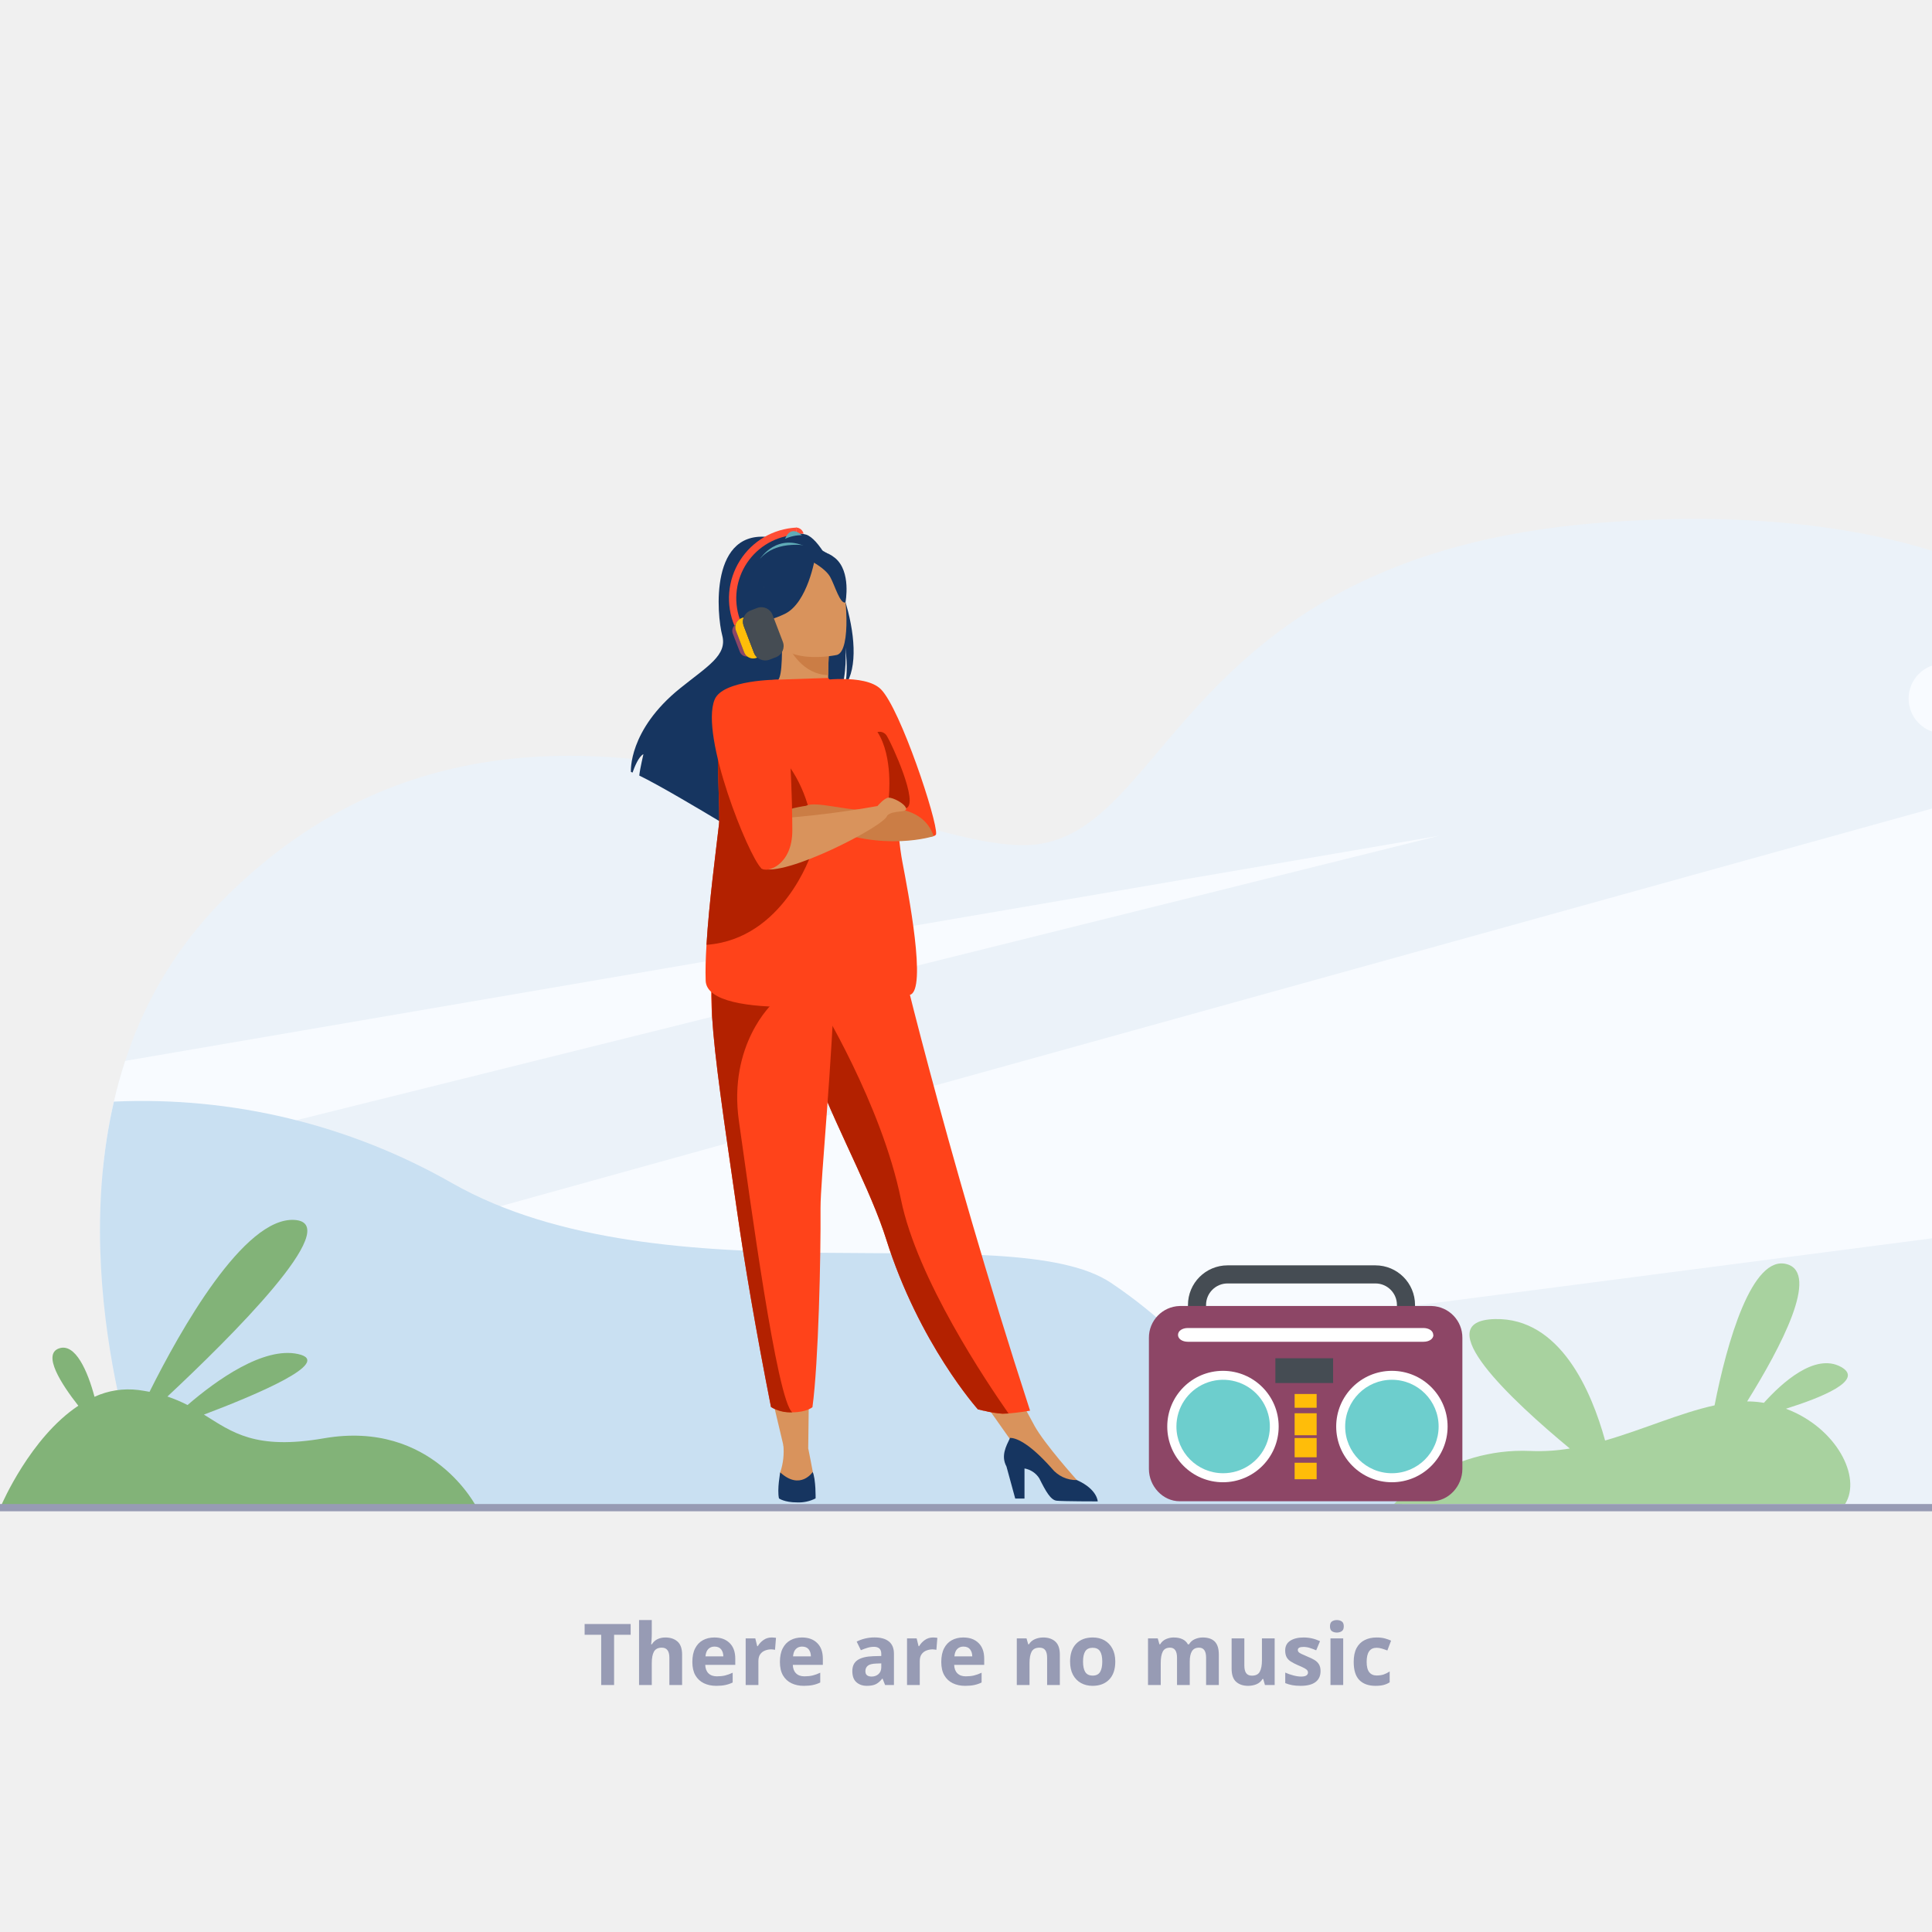
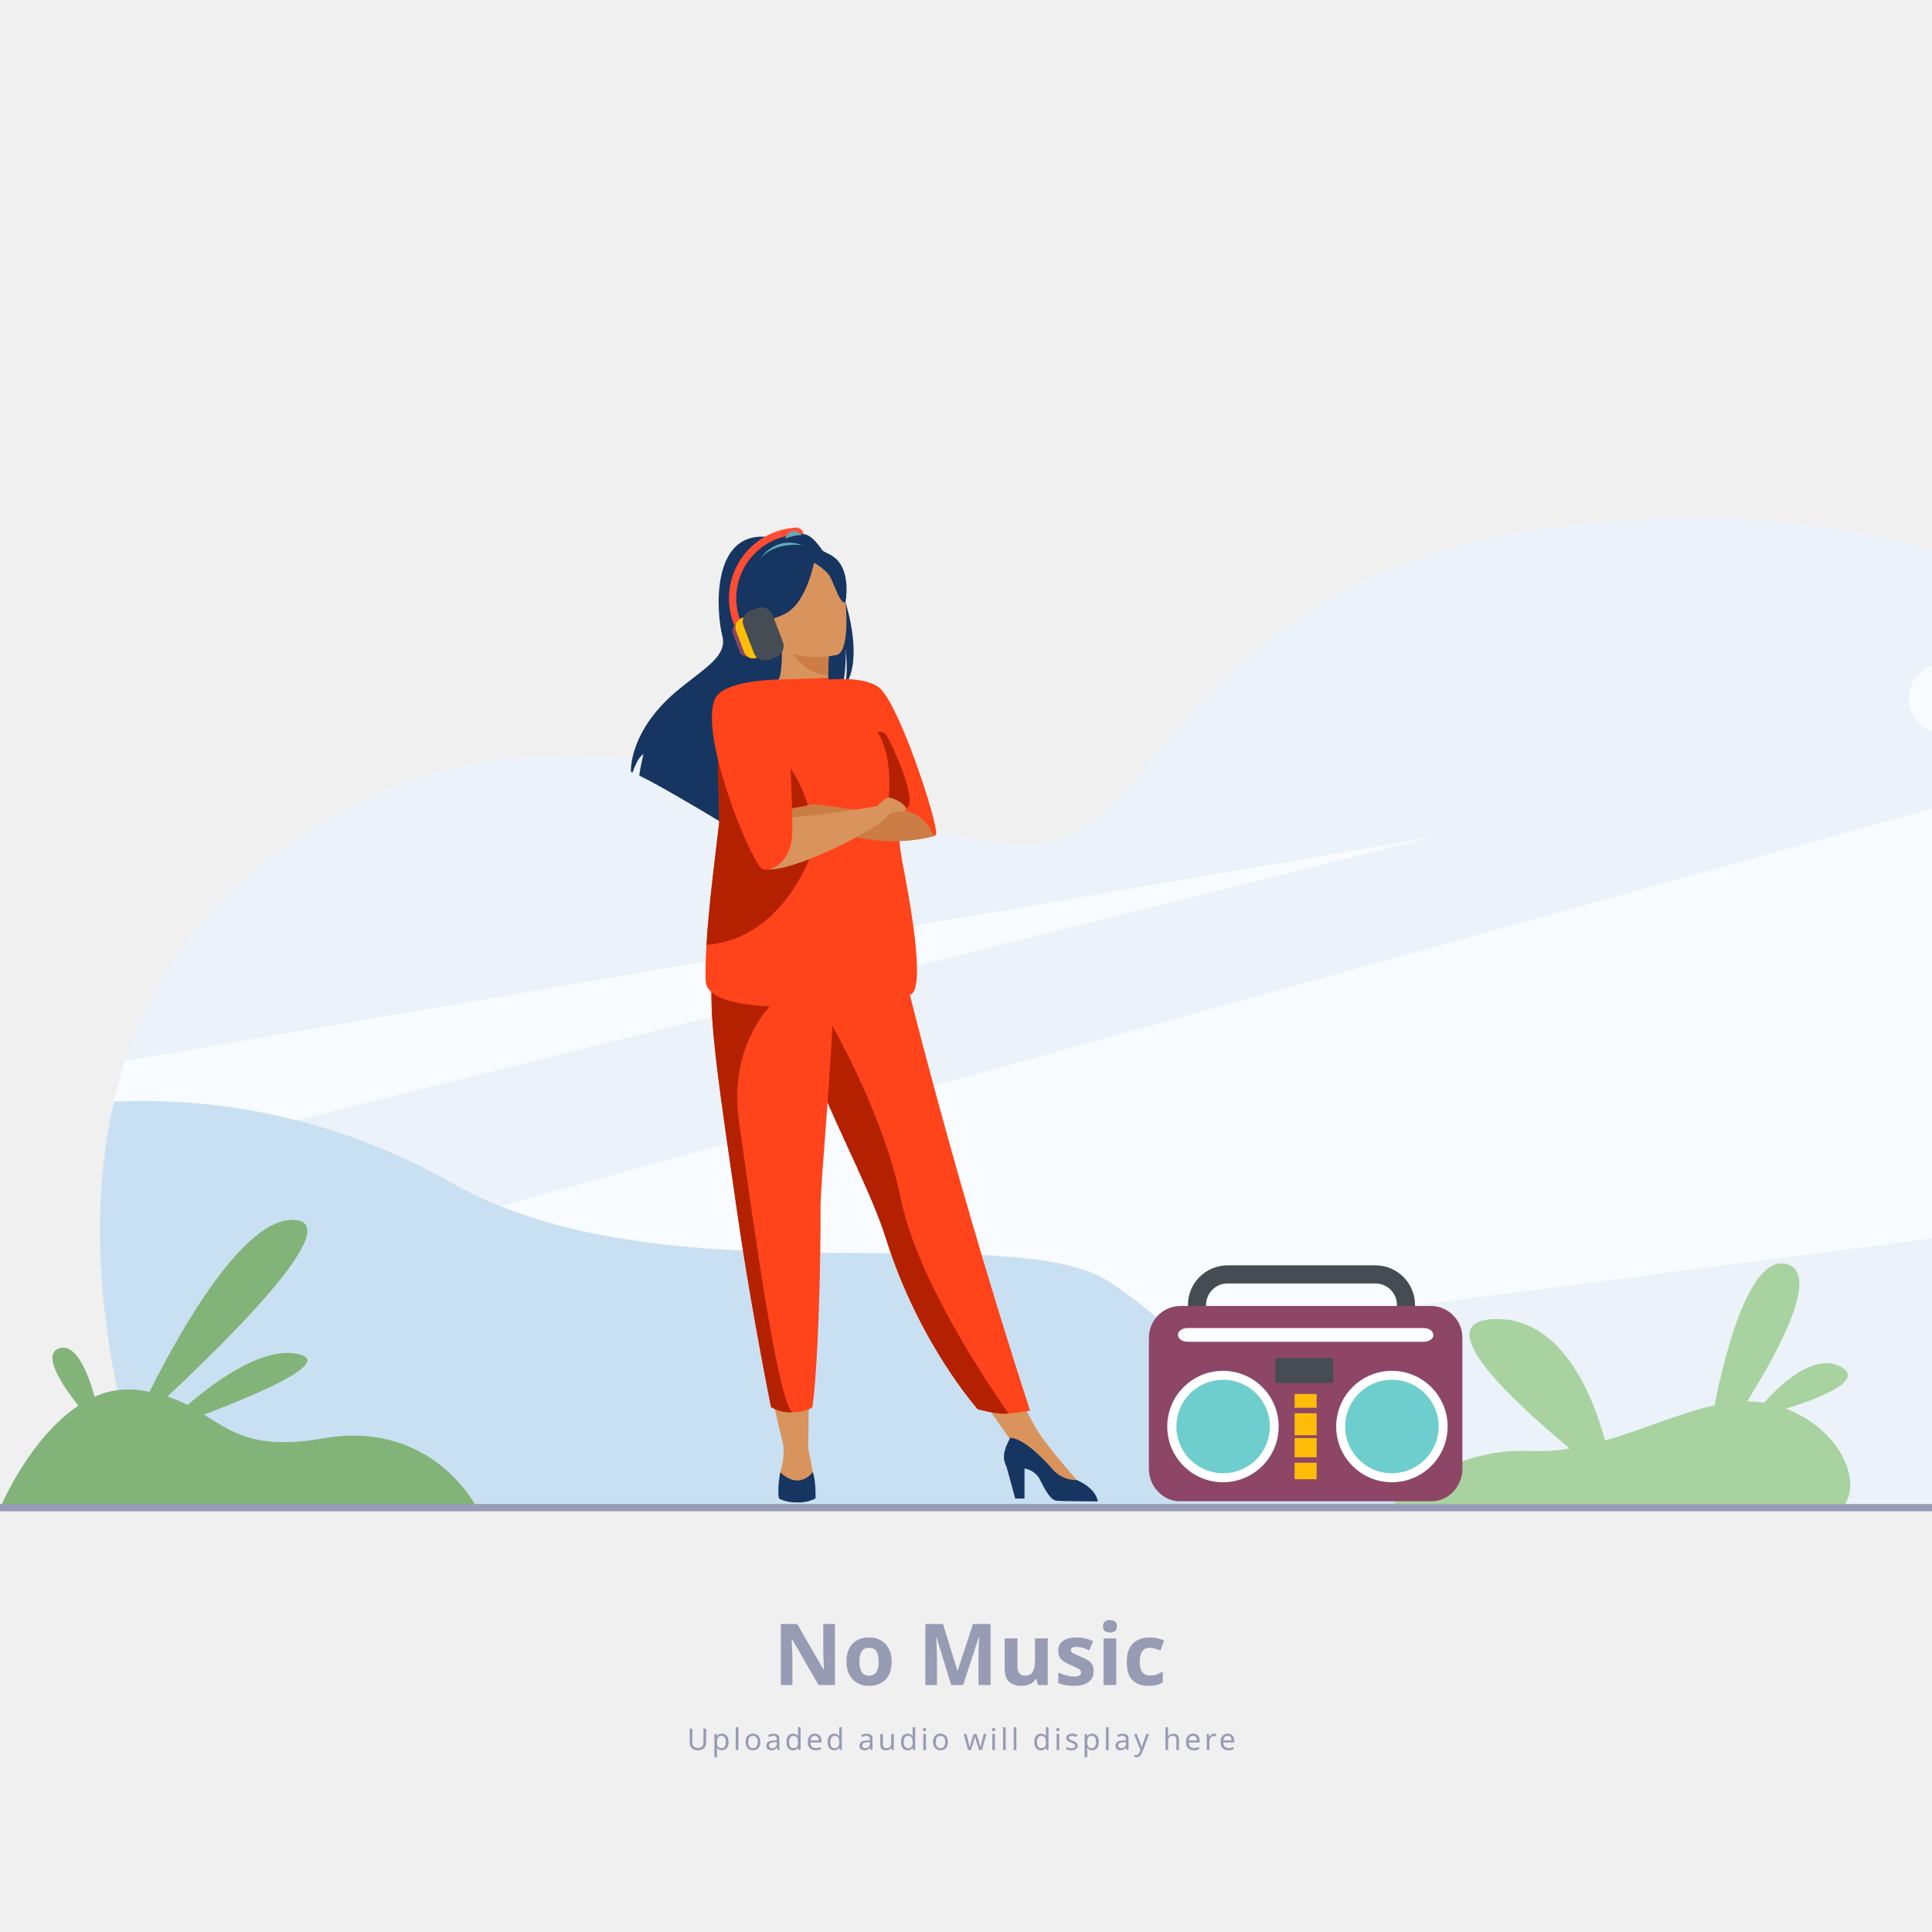
<svg xmlns="http://www.w3.org/2000/svg" id="Layer_1" data-name="Layer 1" viewBox="0 0 533.74 533.74">
  <defs>
-     <style>.cls-1{fill:#ebf2f9;}.cls-2{fill:#f8fbff;}.cls-3{fill:#c9e0f2;}.cls-4{fill:#a8d29f;}.cls-5{fill:#82b378;}.cls-13,.cls-6{fill:#979bb4;}.cls-7{fill:#d9935c;}.cls-8{fill:#163560;}.cls-9{fill:#5fabb7;}.cls-10{fill:#cb7d45;}.cls-11{fill:#ff431a;}.cls-12{fill:#b32100;}.cls-13{font-size:23.6px;font-family:Poppins-SemiBold, Poppins;font-weight:600;}.cls-14{fill:none;stroke:#454c53;stroke-miterlimit:10;stroke-width:5px;}.cls-15{fill:#8d4666;}.cls-16{fill:#fff;}.cls-17{fill:#6dcecd;}.cls-18{fill:#454c53;}.cls-19{fill:#ffbd09;}.cls-20{fill:#ff4d35;}</style>
+     <style>.cls-1{fill:#ebf2f9;}.cls-2{fill:#f8fbff;}.cls-3{fill:#c9e0f2;}.cls-4{fill:#a8d29f;}.cls-5{fill:#82b378;}.cls-13,.cls-14,.cls-6{fill:#979bb4;}.cls-7{fill:#d9935c;}.cls-8{fill:#163560;}.cls-9{fill:#5fabb7;}.cls-10{fill:#cb7d45;}.cls-11{fill:#ff431a;}.cls-12{fill:#b32100;}.cls-13{font-size:23.6px;font-family:Poppins-SemiBold, Poppins;font-weight:600;}.cls-14{font-size:8.26px;font-family:Poppins-Thin, Poppins;font-weight:200;letter-spacing:0.1em;}.cls-15{fill:none;stroke:#454c53;stroke-miterlimit:10;stroke-width:5px;}.cls-16{fill:#8d4666;}.cls-17{fill:#fff;}.cls-18{fill:#6dcecd;}.cls-19{fill:#454c53;}.cls-20{fill:#ffbd09;}.cls-21{fill:#ff4d35;}</style>
  </defs>
  <path class="cls-1" d="M572.48,171.91c-32-25.57-82.67-31.3-130.75-27.46-116.26,9.28-118.46,87-157.37,89S141.75,167.69,61.5,248.68a111.57,111.57,0,0,0-26.9,44.4q-1.83,5.6-3.13,11.25s0,0,0,.05a145.79,145.79,0,0,0-3,18.39c-4.89,48.76,13.35,93.85,13.35,93.85l345.91.11h20.42l148.32,0h16Z" />
  <path class="cls-2" d="M573,212.47,99,344.14a163.39,163.39,0,0,0,5.74,53.73L573,337Z" />
  <path class="cls-2" d="M397.55,230.89,28.46,322.77a145.79,145.79,0,0,1,3-18.39s0,0,0-.05q1.31-5.65,3.13-11.25Z" />
  <path class="cls-3" d="M387.72,416.73l-345.91-.11S18.72,359.54,31.46,304.38c0,0,0,0,0-.05a172.72,172.72,0,0,1,93.46,22.54c58.38,33.2,154.22,8.91,182,27.53s34.11,37.9,54.74,41.22c18,2.89,24.68,17.44,26.09,21.11Z" />
  <path class="cls-2" d="M527.28,193a9.65,9.65,0,1,1,9.65,9.64A9.65,9.65,0,0,1,527.28,193Z" />
  <path class="cls-4" d="M493.39,389.18c9.58-3,21.9-7.89,15.2-11.56-7.18-3.93-16.33,4.41-21.29,9.93l-.78-.12a27.26,27.26,0,0,0-3.85-.27c9.45-15.16,20-35.34,11-37.91-9.68-2.76-16.62,21.77-20,39-9.46,2.06-19.64,6.65-30.24,9.71C439.66,384.29,431,364,413,364.41c-19,.47,4.72,22.53,20.68,35.76a52.78,52.78,0,0,1-10.81.68c-23.21-1.08-37.75,14.66-37.75,14.66H509.73C514.41,408.09,507.32,394.4,493.39,389.18Z" />
  <path class="cls-5" d="M.44,415.68l131.31.86s-12.14-24.41-42.27-19.19c-19,3.29-25.31-1.68-33.14-6.55,14.49-5.48,36-14.54,26-16.73-9.53-2.09-22.53,7.19-30.53,14.09a39.38,39.38,0,0,0-5.56-2.35c17.12-16,49.35-47.88,35.12-48.79-14-.89-31.65,30.66-40.06,47.49-1-.19-2-.36-3.05-.5a22.41,22.41,0,0,0-12.15,1.87c-1.86-7-5.29-15-9.85-13.35s.6,9.74,5.38,15.82C8.37,397.14.44,415.68.44,415.68Z" />
  <path class="cls-6" d="M572.48,415.51H-6.84a1,1,0,0,0-1,1,1,1,0,0,0,1,1H572.48Z" />
  <polygon class="cls-7" points="212.18 381.43 216.62 400.14 223.28 400.11 223.52 381.43 212.18 381.43" />
  <polygon class="cls-7" points="268.18 382.22 280.82 400.14 285.75 393.81 278.14 379.76 268.18 382.22" />
  <path class="cls-8" d="M222.72,147.7a13,13,0,0,0-7.11.07,3.26,3.26,0,0,1,1.31-1c-1.21.06-3.59,1.75-3.59,1.75-17.55-3-15.28,21.51-13.81,27s-4,8.49-11.58,14.59c-14.48,11.64-13.64,23.14-13.64,23.14l.45.18c.53-1.52,1.67-4.41,3-5.08,0,.14-.93,3.85-1.14,5.91,5.5,2.67,16,8.91,23.42,13.36a9.36,9.36,0,0,1-.29-3.62l1.7,4.47c4,2.39,6.67,4.08,6.67,4.08-1.31-4.42,14.67-32.37,24.08-41.67,1.85-4.42,1.41-11.47,1.37-12,.64,5.53.32,8.77-.16,10.66C240.85,179.26,229.37,149.89,222.72,147.7Z" />
  <path class="cls-7" d="M229.66,192.78c.06,0-5.33,2.82-9.39,1.71-3.82-1-6.31-6-6.26-6,1.62-.32,2.08-2.54,2.05-12.08l.73.14L229.08,179s-.28,3.87-.29,7.51C228.78,189.55,229,192.45,229.66,192.78Z" />
  <path class="cls-9" d="M210,154.36s4.66-7.52,13.33-3C223.29,151.34,218.8,151.46,210,154.36Z" />
  <path class="cls-10" d="M229.08,179s-.28,3.87-.29,7.51c-6.88-.19-10.51-6.46-12-9.94Z" />
  <path class="cls-8" d="M214.26,177s-4.66-4.87-6.47-9.47c-1.29-3.28-2.1-16.26,11-17a17.57,17.57,0,0,1,7.69,1.26c3.13,1.31,7.92,4.52,5.69,16.44l-.4,3.95Z" />
  <path class="cls-11" d="M284.57,389.72s-3.27.56-5.95.77c-.59,0-1.16.07-1.65.07a29.33,29.33,0,0,1-5.18-.85l-.12,0-1.4-.34-.09,0s-16.28-18.13-25.41-47.19c-.21-.68-.44-1.36-.68-2.05-5-14.58-15.36-32.87-20.82-49.43-.87-2.64-1.65-5.12-2.35-7.47-.22-.75-.44-1.49-.65-2.22A175.54,175.54,0,0,1,214,248l32.83,8.35S260.63,316.1,284.57,389.72Z" />
  <path class="cls-7" d="M231.23,180.93s-15.9,3.47-17.91-6.46S207.9,158.3,218,155.66s12.81.75,14.29,3.9S235.31,179.77,231.23,180.93Z" />
  <path class="cls-8" d="M225.18,154s-2,12.53-8.38,15.6-9.62,1.87-9.62,1.87A19.35,19.35,0,0,0,211.13,159S220.76,149.07,225.18,154Z" />
  <path class="cls-8" d="M224.28,155.12s3.79,1.94,5.09,4.31,2.71,7.51,4.2,7c0,0,1.69-8.58-2.91-12.31C225.78,150.18,224.28,155.12,224.28,155.12Z" />
  <path class="cls-7" d="M216.4,399.1a18.11,18.11,0,0,1-.85,7.67s-1.09,5,3.8,5.06,6.09-.37,5.54-3.41-1.61-8.31-1.61-8.31Z" />
  <path class="cls-8" d="M215.55,406.77s-.9,4.69-.35,7.18c0,0,1.47,1.11,5,1.11a10.22,10.22,0,0,0,5.12-1.11s.1-5.14-.8-7.3C224.55,406.65,221.09,411.85,215.55,406.77Z" />
  <path class="cls-7" d="M297.53,408.91s-9-10-11.78-15.09l-6.7,3.43,15,14.07,3.51-.46Z" />
  <path class="cls-8" d="M303.26,414.78s-9.69,0-11.35-.19-3-2.58-4.79-6.18a6.09,6.09,0,0,0-4.09-2.73V414h-2.56l-2.42-8.86c-1.59-2.93-.12-5.59,1-7.91,1.31,0,4.82.89,11.48,8.39a8.69,8.69,0,0,0,7,3.27l.1.06C303.17,411.46,303.26,414.78,303.26,414.78Z" />
  <path class="cls-12" d="M278.62,390.49c-.59,0-1.16.07-1.65.07a29.33,29.33,0,0,1-5.18-.85l-.12,0-1.4-.34-.09,0s-16.28-18.13-25.41-47.19c-.21-.68-.44-1.36-.68-2.05-5-14.58-15.36-32.87-20.82-49.43-.87-2.64-1.65-5.12-2.35-7.47-.22-.75-.44-1.49-.65-2.22l5.81-4.41s17.43,28.23,22.83,54.8C253.38,353.37,272.64,381.92,278.62,390.49Z" />
  <path class="cls-11" d="M226.68,333.83c.1,12.91-.55,42.62-2.23,54.92,0,0-1.6,1.41-5.56,1.42S213,388.7,213,388.7c-4.22-21.39-7.22-39.08-9.41-54.32-1.79-12.51-3.39-23.24-4.61-32.47-1.09-8.18-1.89-15.19-2.27-21.24-.05-.82-.1-1.62-.13-2.4-.05-1-.09-2-.11-3s0-1.94,0-2.87h.14l8.16-.8,25.77-2.51C230.13,291.7,226.63,326.32,226.68,333.83Z" />
  <path class="cls-12" d="M218.89,390.17A10.1,10.1,0,0,1,213,388.7c-4.22-21.39-7.22-39.08-9.41-54.32-1.79-12.51-3.39-23.24-4.61-32.47-1.09-8.18-1.89-15.19-2.27-21.24,0-3-.08-5.83-.11-8.3s-.08-4.63-.15-6.11l8.31,5.31,8.73,5.59s-12.39,11.27-9.35,32.59S214.66,387.16,218.89,390.17Z" />
  <path class="cls-11" d="M225.65,188.08s13.24-2.1,17.69,2.32c5.44,5.42,15.67,36.49,15.27,40-.16,1.35-5.53.72-7.38-1.21C242.05,219.6,228.88,195.29,225.65,188.08Z" />
  <path class="cls-11" d="M251.37,274.84c-9.88,2.57-56,7.65-56.42-3.91-.1-2.82,0-6.22.23-9.91.68-11.41,2.56-25.52,3.45-33.28.42-3.56-.95-19.49.1-28.17a18.83,18.83,0,0,1,.64-3.32c2-6.55,10.94-8.33,15.54-8.49l13.87-.47s14.32,16,16.31,20.91,2.65,21.75,4.2,29.9S256.18,273.6,251.37,274.84Z" />
  <path class="cls-12" d="M224.13,235.79s-7.71,23.68-28.95,25.23c.68-11.41,2.56-25.52,3.45-33.28.42-3.56-.95-19.49.1-28.17.27.05.52.21.81.26C222.93,204.35,226.25,230.85,224.13,235.79Z" />
  <path class="cls-10" d="M257.94,231s-13.92,4.57-30.89-2.75c0,0-4.62-.44-6.91.14,0,0,.49-4.58,2.73-5.83s11.89,1.45,14.77,1.06C243.94,222.77,254.92,222.09,257.94,231Z" />
  <path class="cls-12" d="M245.53,220.36s1.31-11.31-3.12-18.13a2.34,2.34,0,0,1,2.68,1.24c1.13,1.77,8.95,18.58,5.22,19.81S245.53,220.36,245.53,220.36Z" />
  <path class="cls-10" d="M225.2,222.25c-.19,0-6.57.83-7.7,1.63s-.13,3.59,2,3.85S225.2,222.25,225.2,222.25Z" />
  <path class="cls-7" d="M207.77,226.54a262.15,262.15,0,0,0,34.64-3.86s3,0,2.66,2.66-28.56,17.35-34.76,14.52Z" />
  <path class="cls-7" d="M242.41,222.68s1.93-2.32,3.12-2.32,4.32,1.53,4.78,2.92-3.69.4-5.24,2.06S242.41,222.68,242.41,222.68Z" />
  <path class="cls-11" d="M214.91,187.76s-15.26,0-17.49,5.52c-4.08,10,9.35,43.21,12.89,46.58,1.53,1.45,8.58-.84,8.58-10.4C218.89,224.5,218.54,195.52,214.91,187.76Z" />
-   <text class="cls-13" transform="translate(161.04 465.5)">There are no music</text>
-   <rect class="cls-14" x="330.69" y="352.07" width="57.73" height="57.73" rx="8.44" />
-   <path class="cls-15" d="M404,405.81c0,4.77-3.82,8.93-8.48,8.93H325.9c-4.66,0-8.5-4.16-8.5-8.93V369.62a8.75,8.75,0,0,1,8.5-8.82h69.62a8.74,8.74,0,0,1,8.48,8.82Z" />
-   <path class="cls-16" d="M322.47,394.1a15.39,15.39,0,1,1,15.39,15.39A15.39,15.39,0,0,1,322.47,394.1Z" />
-   <path class="cls-17" d="M325,394.1A12.91,12.91,0,1,1,337.86,407,12.91,12.91,0,0,1,325,394.1Z" />
-   <path class="cls-16" d="M399.92,394.1a15.39,15.39,0,1,0-15.39,15.39A15.39,15.39,0,0,0,399.92,394.1Z" />
-   <path class="cls-17" d="M397.44,394.1A12.91,12.91,0,1,0,384.53,407,12.91,12.91,0,0,0,397.44,394.1Z" />
-   <path class="cls-16" d="M396,368.78c0,1.14-1.23,1.9-2.73,1.9H328.17c-1.5,0-2.73-.76-2.73-1.9h0c0-1.14,1.23-1.9,2.73-1.9h65.05c1.5,0,2.73.76,2.73,1.9Z" />
-   <rect class="cls-18" x="352.34" y="375.24" width="15.95" height="6.84" />
-   <rect class="cls-19" x="357.66" y="385.11" width="6.08" height="3.8" />
-   <rect class="cls-19" x="357.66" y="390.43" width="6.08" height="6.08" />
-   <rect class="cls-19" x="357.66" y="397.27" width="6.08" height="5.32" />
-   <rect class="cls-19" x="357.66" y="404.1" width="6.08" height="4.56" />
-   <path class="cls-20" d="M220,147.75v-2a19.59,19.59,0,0,0-17.1,27.11,2,2,0,0,1,.32-.26,2.62,2.62,0,0,1,1.15-1.58A17.55,17.55,0,0,1,220,147.75Z" />
-   <path class="cls-15" d="M205.58,180.17l-2.28-6a2.65,2.65,0,0,1-.08-1.62,2,2,0,0,0-.32.26,2.12,2.12,0,0,0-.46,2.22l1.93,5a2.08,2.08,0,0,0,2.22,1.33A2.67,2.67,0,0,1,205.58,180.17Z" />
-   <path class="cls-19" d="M203.22,172.58a2.65,2.65,0,0,0,.08,1.62l2.28,6a2.67,2.67,0,0,0,1,1.25,2.63,2.63,0,0,0,2.44.28l.18-.07a3.27,3.27,0,0,1-.9-1.28l-2.84-7.44a3.31,3.31,0,0,1,0-2.4l-.65.25a1.89,1.89,0,0,0-.47.24A2.65,2.65,0,0,0,203.22,172.58Z" />
-   <path class="cls-18" d="M205.47,172.91l2.84,7.44a3.33,3.33,0,0,0,4.26,1.9l1.8-.69a3.3,3.3,0,0,0,1.9-4.26l-2.84-7.43a3.31,3.31,0,0,0-4.26-1.91l-1.79.69a3.27,3.27,0,0,0-1.89,1.86A3.31,3.31,0,0,0,205.47,172.91Z" />
-   <path class="cls-20" d="M222,147.43a2.21,2.21,0,0,0-2.09-1.7l.09,1.7h2" />
+   <text class="cls-13" transform="translate(213.6 465.5)">No Music</text>
+   <text class="cls-14" transform="translate(189.79 483.46)">Uploaded audio will display here</text>
+   <rect class="cls-15" x="330.69" y="352.07" width="57.73" height="57.73" rx="8.44" />
+   <path class="cls-16" d="M404,405.81c0,4.77-3.82,8.93-8.48,8.93H325.9c-4.66,0-8.5-4.16-8.5-8.93V369.62a8.75,8.75,0,0,1,8.5-8.82h69.62a8.74,8.74,0,0,1,8.48,8.82Z" />
+   <path class="cls-17" d="M322.47,394.1a15.39,15.39,0,1,1,15.39,15.39A15.39,15.39,0,0,1,322.47,394.1Z" />
+   <path class="cls-18" d="M325,394.1A12.91,12.91,0,1,1,337.86,407,12.91,12.91,0,0,1,325,394.1Z" />
+   <path class="cls-17" d="M399.92,394.1a15.39,15.39,0,1,0-15.39,15.39A15.39,15.39,0,0,0,399.92,394.1Z" />
+   <path class="cls-18" d="M397.44,394.1A12.91,12.91,0,1,0,384.53,407,12.91,12.91,0,0,0,397.44,394.1Z" />
+   <path class="cls-17" d="M396,368.78c0,1.14-1.23,1.9-2.73,1.9H328.17c-1.5,0-2.73-.76-2.73-1.9h0c0-1.14,1.23-1.9,2.73-1.9h65.05c1.5,0,2.73.76,2.73,1.9Z" />
+   <rect class="cls-19" x="352.34" y="375.24" width="15.95" height="6.84" />
+   <rect class="cls-20" x="357.66" y="385.11" width="6.08" height="3.8" />
+   <rect class="cls-20" x="357.66" y="390.43" width="6.08" height="6.08" />
+   <rect class="cls-20" x="357.66" y="397.27" width="6.08" height="5.32" />
+   <rect class="cls-20" x="357.66" y="404.1" width="6.08" height="4.56" />
+   <path class="cls-21" d="M220,147.75v-2a19.59,19.59,0,0,0-17.1,27.11,2,2,0,0,1,.32-.26,2.62,2.62,0,0,1,1.15-1.58A17.55,17.55,0,0,1,220,147.75Z" />
+   <path class="cls-16" d="M205.58,180.17l-2.28-6a2.65,2.65,0,0,1-.08-1.62,2,2,0,0,0-.32.26,2.12,2.12,0,0,0-.46,2.22l1.93,5a2.08,2.08,0,0,0,2.22,1.33A2.67,2.67,0,0,1,205.58,180.17Z" />
+   <path class="cls-20" d="M203.22,172.58a2.65,2.65,0,0,0,.08,1.62l2.28,6a2.67,2.67,0,0,0,1,1.25,2.63,2.63,0,0,0,2.44.28l.18-.07a3.27,3.27,0,0,1-.9-1.28l-2.84-7.44a3.31,3.31,0,0,1,0-2.4l-.65.25a1.89,1.89,0,0,0-.47.24A2.65,2.65,0,0,0,203.22,172.58Z" />
+   <path class="cls-19" d="M205.47,172.91l2.84,7.44a3.33,3.33,0,0,0,4.26,1.9l1.8-.69a3.3,3.3,0,0,0,1.9-4.26l-2.84-7.43a3.31,3.31,0,0,0-4.26-1.91l-1.79.69a3.27,3.27,0,0,0-1.89,1.86A3.31,3.31,0,0,0,205.47,172.91Z" />
+   <path class="cls-21" d="M222,147.43a2.21,2.21,0,0,0-2.09-1.7l.09,1.7h2" />
  <path class="cls-9" d="M216.91,148.85s1.27-4,4.61-1A11,11,0,0,0,216.91,148.85Z" />
</svg>
